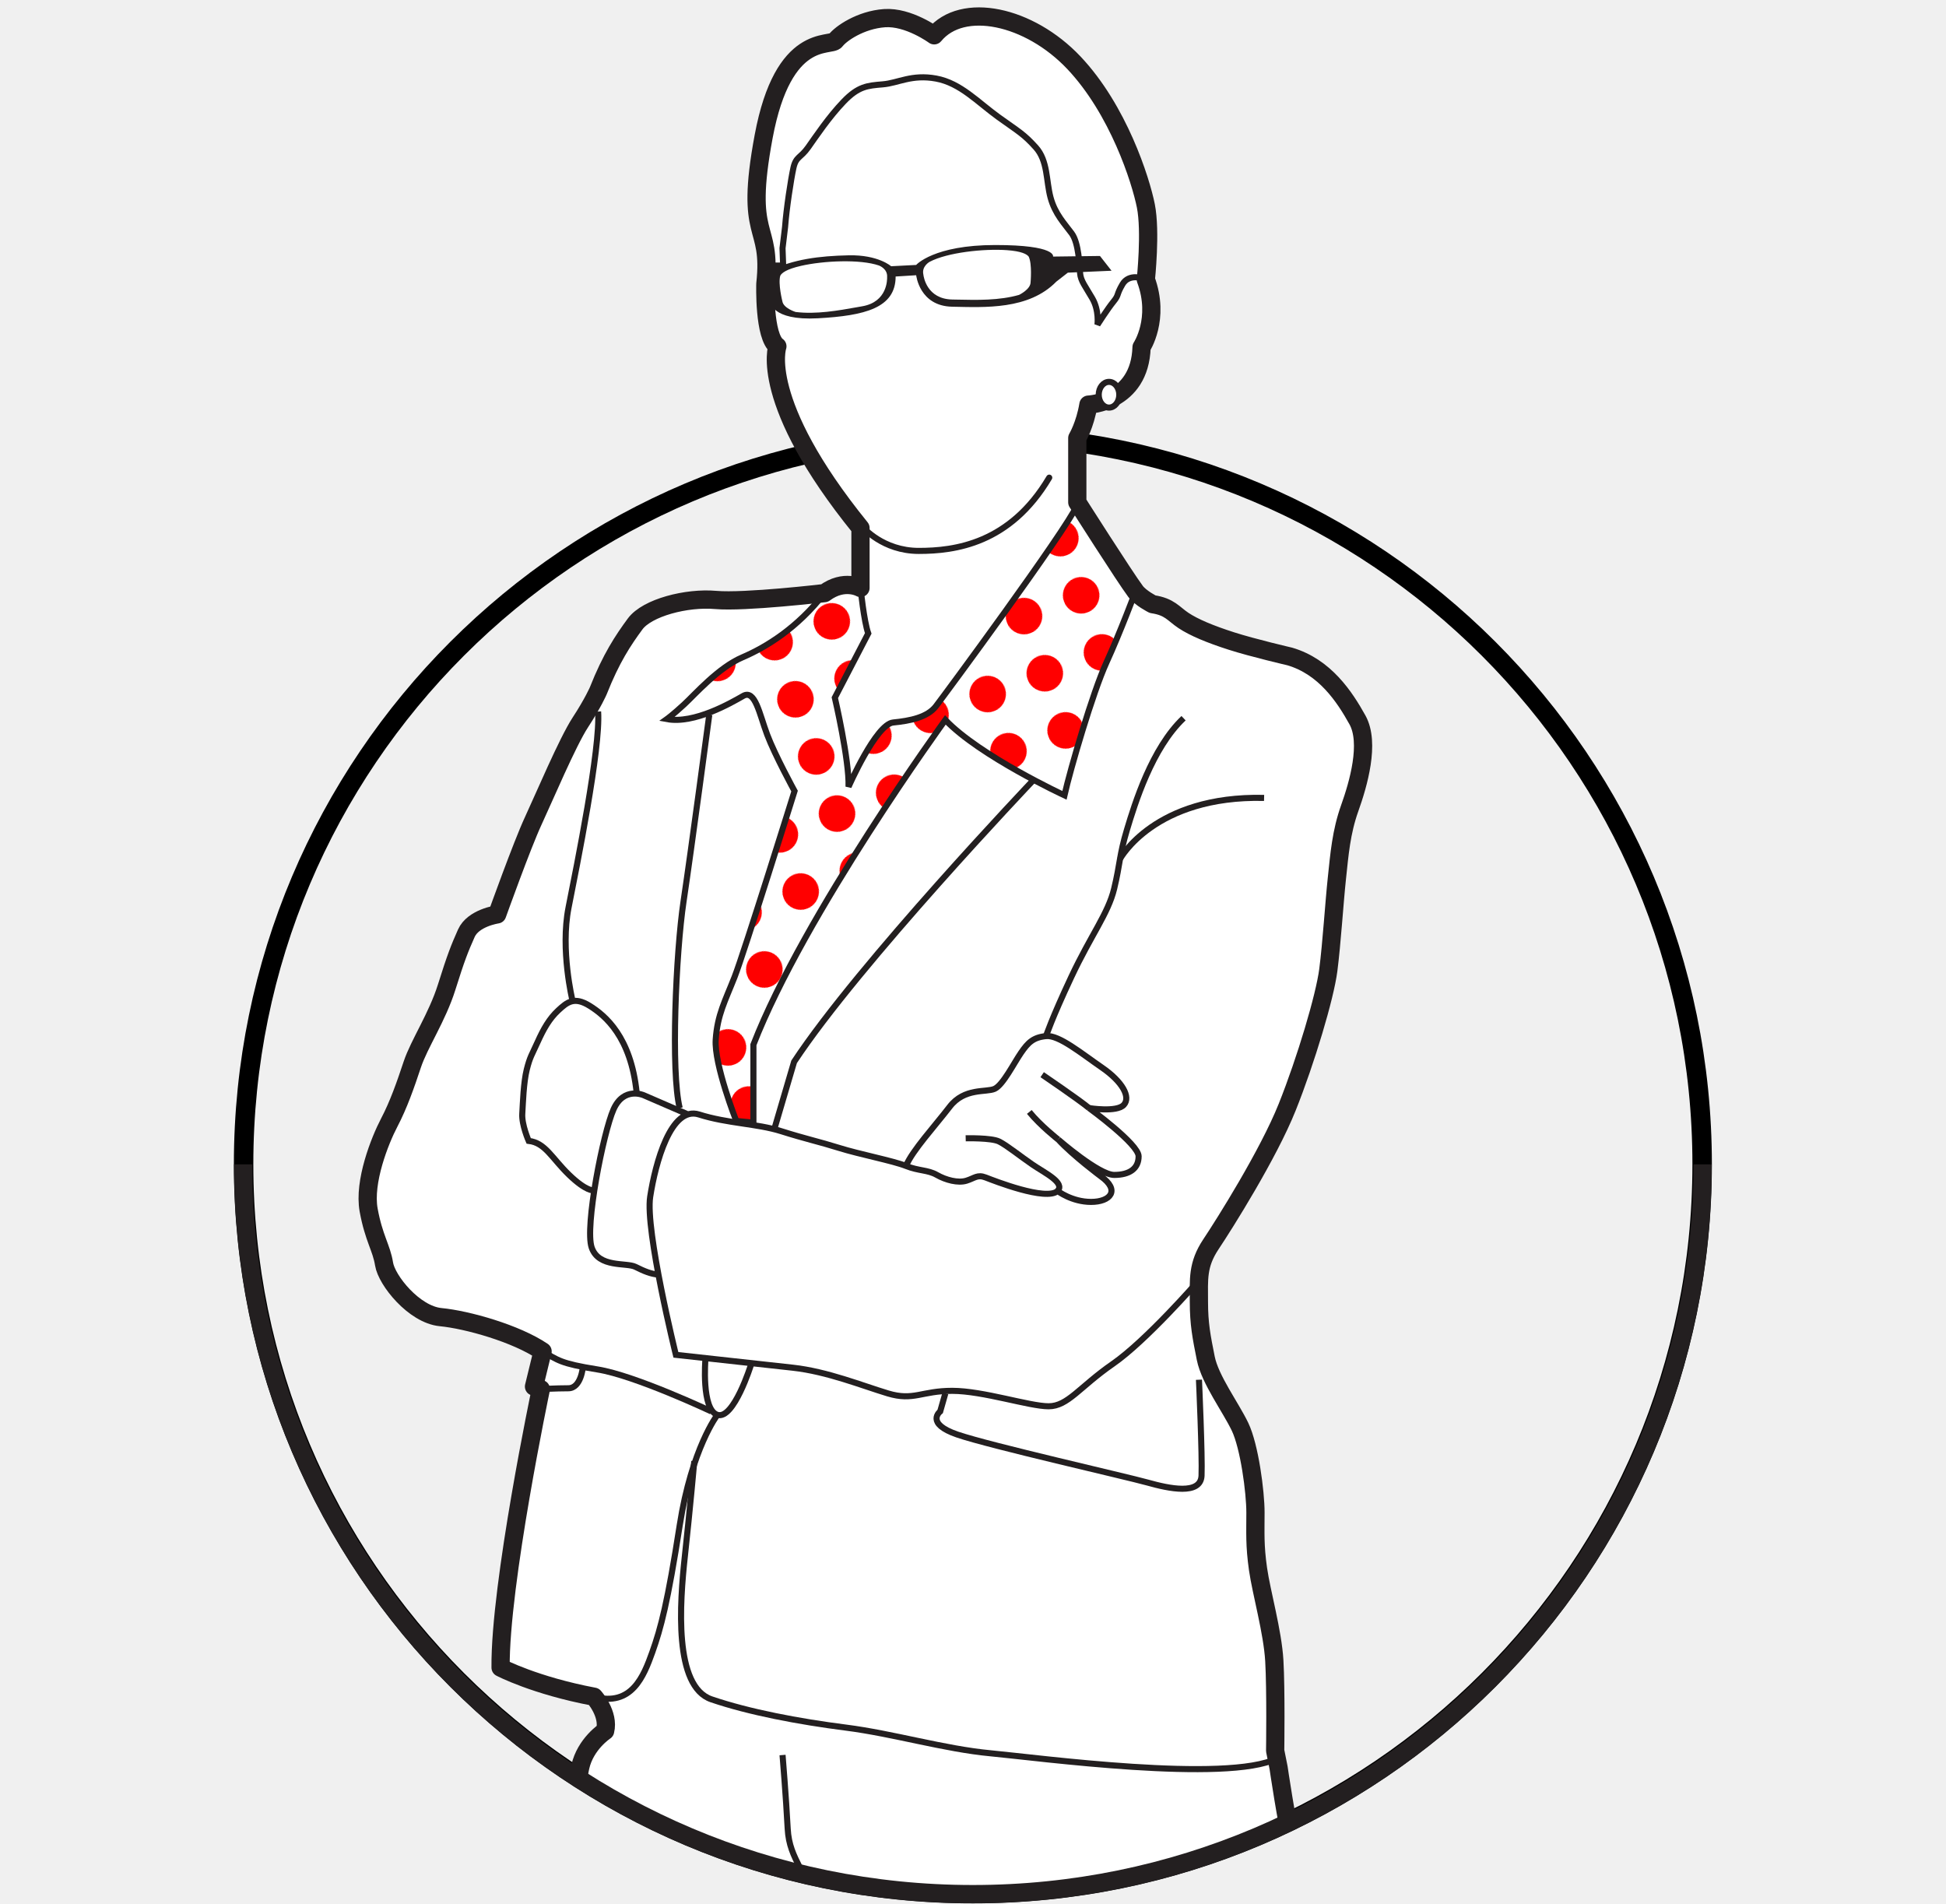
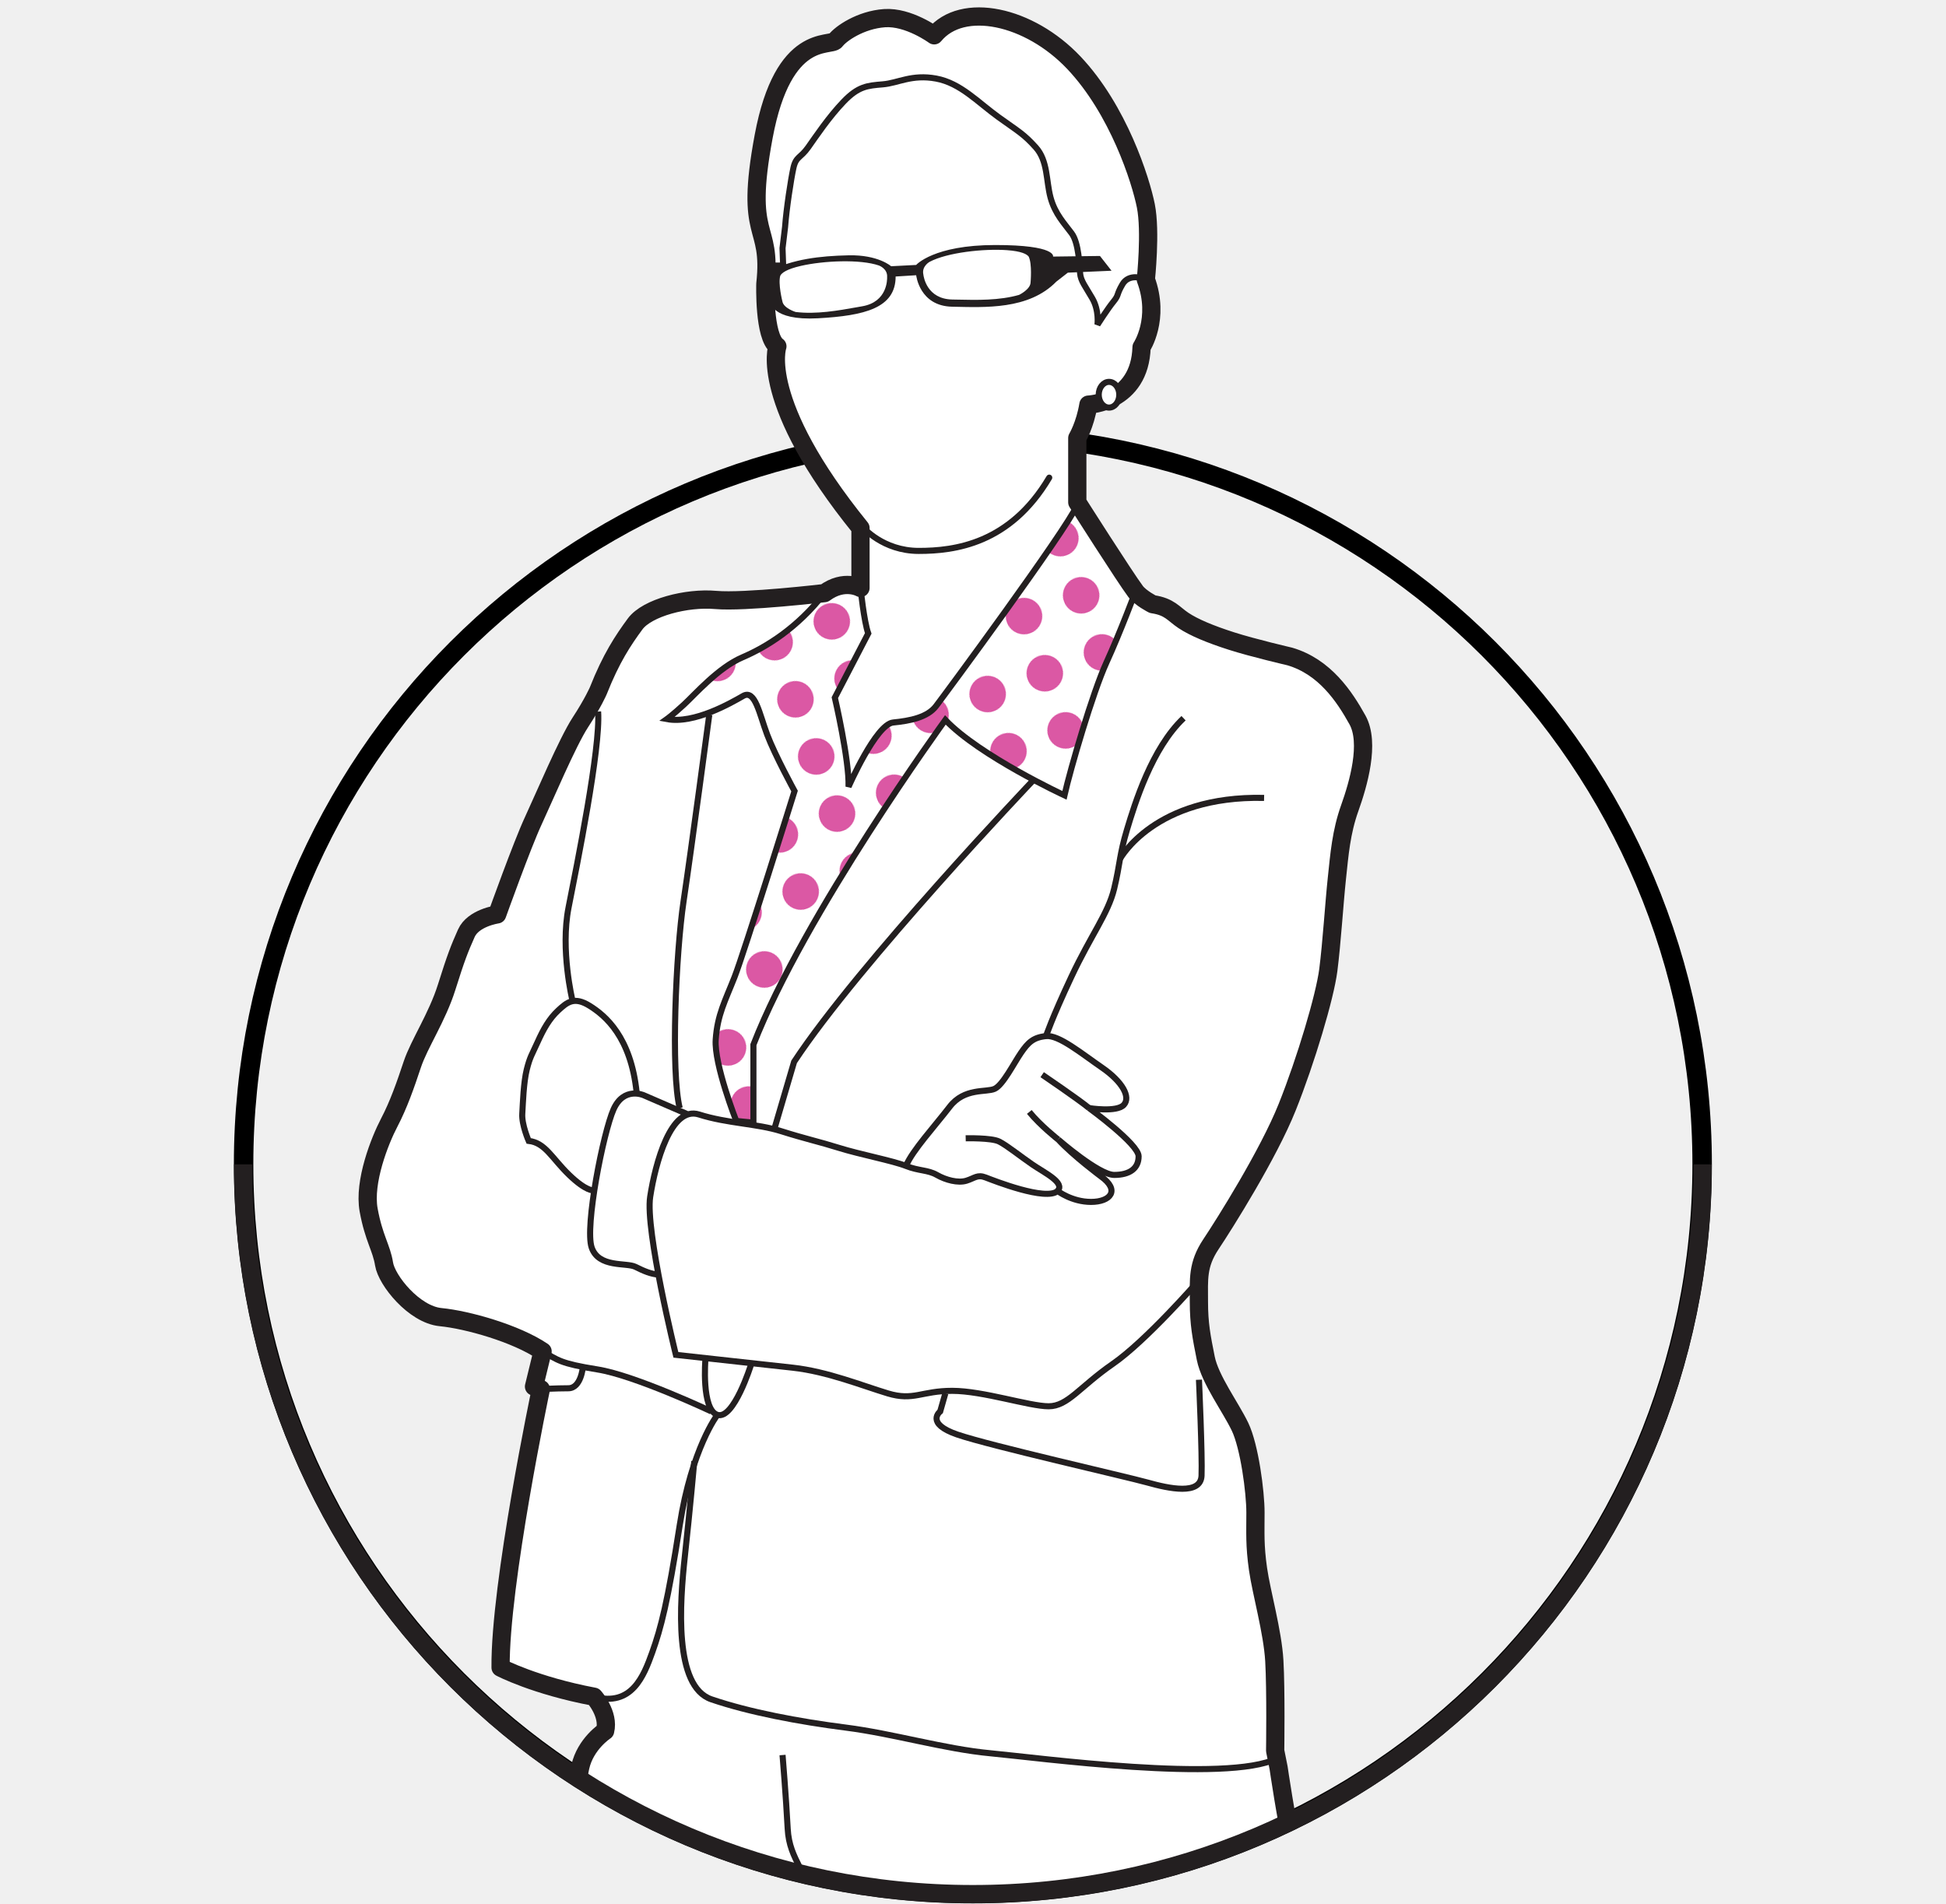
<svg xmlns="http://www.w3.org/2000/svg" version="1.1" id="svg10845" height="195.603" width="200">
  <defs id="defs4809">
    <pattern id="polka" patternTransform="rotate(20)" height="5" width="5" patternUnits="userSpaceOnUse">
      <rect y="0" x="0" height="5" width="5" style="fill:#ffffff" id="polka__bg" />
-       <circle cx="2" style="fill:#ff0000" cy="2" r="1.5" id="polka__inner" />
+       <circle cx="2" style="fill:#db58a4" cy="2" r="1.5" id="polka__inner" />
    </pattern>
    <clipPath id="a-24">
      <path id="path55" d="m 334.41,811.584 -0.366,-103.167 c 0,-33.137 27.03,-59.917 60.167,-59.917 33.138,0 60.168,26.947 60.168,60.084 l 0,103 -119.969,0 z" />
    </clipPath>
  </defs>
  <g style="display:inline" transform="translate(-282.081,-278.4112)" id="layer1">
    <ellipse style="color:#000000;display:inline;overflow:visible;visibility:visible;opacity:1;fill:none;fill-opacity:1;fill-rule:nonzero;stroke:#000000;stroke-width:2;stroke-miterlimit:4;stroke-dasharray:none;stroke-opacity:1;marker:none;enable-background:accumulate" id="path6022" cx="382.068" cy="398.076" rx="74.951" ry="74.95" />
    <g id="layer1-6" transform="translate(-0.01300321,7.0507813e-6)">
      <g id="g100" transform="translate(306.1432,279.1815)">
        <g id="g104-3">
          <g id="g106" clip-path="url(#a-24)" transform="matrix(1.25,0,0,-1.25,-416.618,1004.625)">
            <path d="m 407.42,755.692 c -0.89,1.19 -4.79,7.327 -4.79,7.327 l 0,5.283 c 0,0 0.635,1.056 0.916,2.747 0,0 4.227,0.14 4.368,4.72 0,0 1.55,2.325 0.352,5.566 0,0 0.423,3.945 0,6.06 -0.422,2.112 -2.254,7.89 -5.917,11.764 -3.665,3.875 -9.16,5.072 -11.485,2.254 0,0 -2.113,1.55 -4.086,1.41 -1.974,-0.142 -3.594,-1.27 -4.017,-1.833 -0.422,-0.562 -4.297,0.776 -5.917,-7.89 -1.62,-8.664 0.704,-6.973 0.14,-12.116 0,0 -0.14,-4.368 0.987,-5.143 0,0 -1.62,-4.508 6.833,-14.935 l 0,-4.93 c 0,0 -1.338,0.774 -2.958,-0.424 0,0 -6.552,-0.774 -8.948,-0.563 -2.395,0.212 -5.636,-0.634 -6.622,-1.972 -0.986,-1.34 -1.973,-2.818 -3.03,-5.495 0,0 -0.422,-0.987 -1.48,-2.607 -1.055,-1.62 -2.958,-6.13 -3.873,-8.102 -0.916,-1.97 -2.96,-7.678 -2.96,-7.678 0,0 -1.972,-0.282 -2.536,-1.55 -0.564,-1.268 -0.846,-1.972 -1.62,-4.438 -0.776,-2.466 -2.255,-4.65 -2.82,-6.34 -0.563,-1.69 -1.126,-3.312 -1.9,-4.79 -0.776,-1.48 -2.115,-4.862 -1.692,-7.187 0.423,-2.325 1.057,-3.1 1.268,-4.44 0.21,-1.337 2.466,-4.155 4.65,-4.366 2.184,-0.21 6.2,-1.338 8.383,-2.817 l -0.705,-2.89 0.563,-0.21 c 0,0 -3.38,-16.063 -3.31,-22.897 0,0 2.817,-1.48 7.678,-2.395 0,0 1.27,-1.408 0.916,-2.817 0,0 -1.62,-1.057 -2.043,-2.96 -0.423,-1.9 -0.07,-3.24 -0.494,-4.72 -0.423,-1.478 -0.493,-1.55 -0.845,-3.028 -0.352,-1.48 -0.422,-2.748 -0.422,-2.748 0,0 -2.113,-0.916 -2.466,-2.677 -0.352,-1.76 0.846,-2.536 0.564,-3.03 -0.282,-0.492 -1.832,-2.536 -1.973,-4.297 -0.14,-1.76 -0.07,-4.72 -0.563,-6.2 -0.494,-1.48 -1.34,-5.354 -1.34,-5.354 l 62.913,0 c 0,0 0.916,10.426 1.48,12.61 0.563,2.184 0.422,2.113 1.056,4.72 0.633,2.607 1.267,5.636 0.704,7.96 -0.564,2.326 -1.198,6.694 -1.198,6.694 l -0.282,1.41 c 0,0 0.07,5 -0.07,7.396 -0.14,2.395 -1.057,5.566 -1.34,7.538 -0.28,1.973 -0.21,2.96 -0.21,4.65 0,1.69 -0.493,5.425 -1.268,7.045 -0.775,1.62 -2.466,3.875 -2.818,5.636 -0.352,1.76 -0.564,2.817 -0.564,4.65 0,1.83 -0.14,3.028 0.987,4.72 1.128,1.69 4.72,7.396 6.27,11.27 1.55,3.876 3.1,9.09 3.382,11.273 0.282,2.184 0.493,5.566 0.705,7.538 0.21,1.974 0.352,3.805 1.057,5.778 0.704,1.973 1.69,5.354 0.634,7.256 -1.057,1.903 -2.678,4.368 -5.566,5.214 0,0 -3.03,0.704 -4.79,1.268 -1.762,0.563 -3.1,1.127 -3.946,1.69 -0.845,0.564 -1.127,1.128 -2.536,1.34 0,0 -0.986,0.492 -1.41,1.056" id="path110" style="fill:#ffffff" />
            <path d="m 384.807,755.974 c 0,0 -1.34,0.775 -2.96,-0.423 -2.252,-2.887 -4.79,-4.437 -6.76,-5.283 -1.973,-0.846 -3.875,-3.03 -4.79,-3.875 -0.917,-0.847 -1.41,-1.2 -1.41,-1.2 2.255,-0.422 5.284,1.34 6.27,1.903 0.987,0.564 1.34,-1.48 1.973,-3.17 0.635,-1.69 2.255,-4.65 2.255,-4.65 0,0 -4.156,-13.315 -4.93,-15.287 -0.776,-1.973 -1.41,-3.1 -1.55,-5.143 -0.142,-2.043 1.69,-6.693 1.69,-6.693 l 1.41,-0.14 0,6.41 c 4.155,10.708 15.78,26.7 15.78,26.7 2.818,-2.958 9.792,-6.2 9.792,-6.2 0.493,2.185 2.325,8.455 3.452,10.92 1.123,2.469 2.392,5.851 2.392,5.851 -0.892,1.19 -4.79,7.22 -4.79,7.22 -0.987,-2.184 -10.92,-15.745 -11.624,-16.66 -0.705,-0.916 -2.114,-1.198 -3.523,-1.34 -1.41,-0.14 -3.663,-5.282 -3.663,-5.282 0.07,2.183 -1.127,7.326 -1.127,7.326 l 2.747,5.282 c -0.352,0.986 -0.634,3.734 -0.634,3.734" id="path114-3" style="fill:url(#polka)" />
            <path d="m 407.42,755.692 c -0.89,1.19 -4.79,7.327 -4.79,7.327 l 0,5.283 c 0,0 0.635,1.056 0.916,2.747 0,0 4.227,0.14 4.368,4.72 0,0 1.55,2.325 0.352,5.566 0,0 0.423,3.945 0,6.06 -0.422,2.112 -2.254,7.89 -5.917,11.764 -3.665,3.875 -9.16,5.072 -11.485,2.254 0,0 -2.113,1.55 -4.086,1.41 -1.974,-0.142 -3.594,-1.27 -4.017,-1.833 -0.422,-0.562 -4.297,0.776 -5.917,-7.89 -1.62,-8.664 0.704,-6.973 0.14,-12.116 0,0 -0.14,-4.368 0.987,-5.143 0,0 -1.62,-4.508 6.833,-14.935 l 0,-4.93 c 0,0 -1.338,0.774 -2.958,-0.424 0,0 -6.552,-0.774 -8.948,-0.563 -2.395,0.212 -5.636,-0.634 -6.622,-1.972 -0.986,-1.34 -1.973,-2.818 -3.03,-5.495 0,0 -0.422,-0.987 -1.48,-2.607 -1.055,-1.62 -2.958,-6.13 -3.873,-8.102 -0.916,-1.97 -2.96,-7.678 -2.96,-7.678 0,0 -1.972,-0.282 -2.536,-1.55 -0.564,-1.268 -0.846,-1.972 -1.62,-4.438 -0.776,-2.466 -2.255,-4.65 -2.82,-6.34 -0.563,-1.69 -1.126,-3.312 -1.9,-4.79 -0.776,-1.48 -2.115,-4.862 -1.692,-7.187 0.423,-2.325 1.057,-3.1 1.268,-4.44 0.21,-1.337 2.466,-4.155 4.65,-4.366 2.184,-0.21 6.2,-1.338 8.383,-2.817 l -0.705,-2.89 0.563,-0.21 c 0,0 -3.38,-16.063 -3.31,-22.897 0,0 2.817,-1.48 7.678,-2.395 0,0 1.27,-1.408 0.916,-2.817 0,0 -1.62,-1.057 -2.043,-2.96 -0.423,-1.9 -0.07,-3.24 -0.494,-4.72 -0.423,-1.478 -0.493,-1.55 -0.845,-3.028 -0.352,-1.48 -0.422,-2.748 -0.422,-2.748 0,0 -2.113,-0.916 -2.466,-2.677 -0.352,-1.76 0.846,-2.536 0.564,-3.03 -0.282,-0.492 -1.832,-2.536 -1.973,-4.297 -0.14,-1.76 -0.07,-4.72 -0.563,-6.2 -0.494,-1.48 -1.34,-5.354 -1.34,-5.354 l 62.913,0 c 0,0 0.916,10.426 1.48,12.61 0.563,2.184 0.422,2.113 1.056,4.72 0.633,2.607 1.267,5.636 0.704,7.96 -0.564,2.326 -1.198,6.694 -1.198,6.694 l -0.282,1.41 c 0,0 0.07,5 -0.07,7.396 -0.14,2.395 -1.057,5.566 -1.34,7.538 -0.28,1.973 -0.21,2.96 -0.21,4.65 0,1.69 -0.493,5.425 -1.268,7.045 -0.775,1.62 -2.466,3.875 -2.818,5.636 -0.352,1.76 -0.564,2.817 -0.564,4.65 0,1.83 -0.14,3.028 0.987,4.72 1.128,1.69 4.72,7.396 6.27,11.27 1.55,3.876 3.1,9.09 3.382,11.273 0.282,2.184 0.493,5.566 0.705,7.538 0.21,1.974 0.352,3.805 1.057,5.778 0.704,1.973 1.69,5.354 0.634,7.256 -1.057,1.903 -2.678,4.368 -5.566,5.214 0,0 -3.03,0.704 -4.79,1.268 -1.762,0.563 -3.1,1.127 -3.946,1.69 -0.845,0.564 -1.127,1.128 -2.536,1.34 0,0 -0.986,0.492 -1.41,1.056 z" id="path118-1" style="fill:none;stroke:#231f20;stroke-width:1.5;stroke-linecap:round;stroke-linejoin:round" />
            <path d="m 408.038,781.424 c 0,0 -1.163,0.423 -1.69,-0.476 -0.53,-0.898 -0.265,-0.845 -0.74,-1.426 -0.476,-0.58 -1.32,-1.902 -1.32,-1.902 0,0 0.157,1.162 -0.424,2.166 -0.58,1.004 -0.95,1.427 -1.004,2.06 -0.053,0.635 -0.106,2.484 -0.687,3.277 -0.58,0.792 -1.374,1.585 -1.744,2.958 -0.37,1.375 -0.212,3.013 -1.216,4.123 -1.004,1.11 -1.374,1.268 -3.064,2.483 -1.69,1.215 -3.118,2.8 -5.126,3.17 -2.008,0.37 -3.117,-0.37 -4.385,-0.475 -1.27,-0.105 -2.01,-0.158 -3.224,-1.426 -1.216,-1.268 -2.272,-2.853 -2.907,-3.75 -0.635,-0.9 -1.004,-0.74 -1.216,-1.692 -0.21,-0.95 -0.58,-3.382 -0.687,-4.86 l -0.21,-1.745 0.052,-1.426 -1.27,0" id="path122" style="fill:none;stroke:#231f20;stroke-width:0.5;stroke-linecap:round" />
            <path d="m 385,760.976 c 0,0 1.638,-1.955 4.597,-1.955 2.96,0 7.503,0.582 10.726,6.024" id="path126-1" style="fill:none;stroke:#231f20;stroke-width:0.5;stroke-linecap:round" />
            <path d="m 386.332,782.484 c -1.56,0.54 -4.588,0.394 -6.423,-0.027 -1.183,-0.27 -1.58,-0.58 -1.698,-0.804 -0.197,-0.65 0.17,-2.107 0.17,-2.107 0.09,-0.575 1.09,-0.88 1.09,-0.88 1.687,-0.208 3.494,0.114 5.06,0.394 l 0.427,0.076 c 2.056,0.36 2.044,2.195 2.036,2.403 0.046,0.687 -0.664,0.944 -0.664,0.944 m 3.642,-0.73 c 0.024,-0.208 0.294,-2.022 2.382,-2.063 l 0.432,-0.008 c 1.592,-0.036 3.427,-0.077 5.06,0.39 0,0 0.943,0.454 0.943,1.035 0,0 0.14,1.496 -0.154,2.11 -0.15,0.202 -0.59,0.446 -1.8,0.532 -1.88,0.133 -4.893,-0.187 -6.35,-0.962 0,0 -0.663,-0.363 -0.512,-1.035 m 15.475,0.305 -3.594,-0.158 -0.95,-0.74 c -2.273,-2.325 -5.866,-2.114 -8.56,-2.06 -2.696,0.052 -2.96,2.588 -2.96,2.588 l -1.69,-0.105 c 0,-2.59 -2.537,-3.223 -6.394,-3.435 -3.857,-0.21 -3.91,1.374 -3.91,1.374 -0.16,1.268 -0.053,2.536 -0.053,2.536 1.954,0.95 4.068,1.215 6.498,1.268 2.43,0.053 3.487,-0.898 3.487,-0.898 l 2.06,0.106 c 0,0 1.428,1.638 6.5,1.638 5.072,0 4.755,-0.95 4.755,-0.95 l 3.857,0.05 0.952,-1.214 z" id="path130-6" style="fill:#231f20" />
            <path d="m 384.807,755.974 c 0,0 0.282,-2.748 0.634,-3.734 l -2.746,-5.284 c 0,0 1.197,-5.143 1.127,-7.326 0,0 2.255,5.142 3.664,5.283 1.41,0.14 2.818,0.423 3.523,1.34 0.704,0.915 10.638,14.37 11.624,16.555" id="path134" style="fill:none;stroke:#231f20;stroke-width:0.5" />
            <path d="m 407.42,755.692 c 0,0 -1.267,-3.382 -2.394,-5.847 -1.127,-2.466 -2.96,-8.736 -3.452,-10.92 0,0 -6.975,3.24 -9.793,6.2 0,0 -11.623,-15.993 -15.78,-26.7 l 0,-6.412 -1.41,0.14 c 0,0 -1.83,4.65 -1.69,6.693 0.14,2.044 0.775,3.17 1.55,5.143 0.775,1.972 4.932,15.287 4.932,15.287 0,0 -1.62,2.96 -2.255,4.65 -0.634,1.69 -0.986,3.734 -1.972,3.17 -0.987,-0.564 -4.016,-2.325 -6.27,-1.902 0,0 0.493,0.352 1.41,1.198 0.915,0.845 2.817,3.03 4.79,3.874 1.972,0.846 4.508,2.396 6.763,5.284" id="path138-4" style="fill:none;stroke:#231f20;stroke-width:0.5" />
            <path d="m 399.002,740.158 c 0,0 -14.372,-15.112 -19.656,-23.143 l -1.585,-5.39" id="path142-9" style="fill:none;stroke:#231f20;stroke-width:0.5" />
            <path d="m 372.372,745.547 c 0,0 -1.48,-11.096 -2.113,-15.323 -0.636,-4.227 -1.058,-14.055 -0.318,-17.014" id="path146" style="fill:none;stroke:#231f20;stroke-width:0.5" />
            <path d="m 412.53,698.945 c 0,0 -4.228,-4.86 -6.976,-6.763 -2.747,-1.902 -3.698,-3.488 -5.283,-3.488 -1.585,0 -5.39,1.27 -7.925,1.27 -2.536,0 -3.17,-0.847 -5.284,-0.213 -2.112,0.635 -4.966,1.798 -7.82,2.115 -2.852,0.317 -9.615,1.057 -9.615,1.057 0,0 -2.536,10.25 -2.114,12.998 0.424,2.747 1.692,7.502 4.017,6.763 2.325,-0.74 4.755,-0.74 6.763,-1.374 2.008,-0.635 3.065,-0.846 4.756,-1.375 1.69,-0.528 4.438,-1.057 5.495,-1.48 1.057,-0.422 1.797,-0.316 2.537,-0.74 0.74,-0.422 1.744,-0.686 2.43,-0.475 0.687,0.212 0.9,0.53 1.586,0.265 0.686,-0.265 4.966,-1.955 5.917,-1.11 0,0 1.163,-0.898 2.748,-0.898 1.585,0 2.43,0.95 0.792,2.113 0,0 -2.272,1.69 -3.487,3.012 0,0 3.33,-2.906 4.597,-2.906 1.268,0 2.008,0.528 2.008,1.532 0,1.004 -4.07,3.963 -4.07,3.963 0,0 2.273,-0.37 2.855,0.265 0.58,0.634 -0.106,1.902 -1.797,3.065 -1.69,1.162 -3.54,2.695 -4.597,2.59 -1.058,-0.107 -1.48,-0.53 -2.06,-1.375 -0.583,-0.845 -1.48,-2.642 -2.168,-2.96 -0.687,-0.316 -2.483,0.107 -3.698,-1.478 -1.216,-1.585 -3.065,-3.593 -3.593,-4.86" id="path150" style="fill:none;stroke:#231f20;stroke-width:0.5" />
            <path d="m 393.454,710.727 c 0,0 2.113,0.053 2.747,-0.264 0.637,-0.317 1.746,-1.215 2.75,-1.902 1.004,-0.686 2.695,-1.48 2.06,-2.166" id="path154" style="fill:none;stroke:#231f20;stroke-width:0.5" />
            <path d="m 401.063,710.622 c 0,0 -1.48,1.162 -2.378,2.272" id="path158" style="fill:none;stroke:#231f20;stroke-width:0.5" />
            <path d="m 399.742,715.958 c 0,0 2.96,-2.008 3.857,-2.747" id="path162" style="fill:none;stroke:#231f20;stroke-width:0.5" />
            <path d="m 370.523,712.735 -3.54,1.532 c 0,0 -1.638,0.74 -2.483,-1.162 -0.846,-1.902 -2.378,-9.67 -1.797,-11.36 0.58,-1.69 2.853,-1.216 3.593,-1.585 0.74,-0.37 1.268,-0.582 1.85,-0.634" id="path166" style="fill:none;stroke:#231f20;stroke-width:0.5" />
            <path d="m 362.86,706.447 c 0,0 -0.58,-0.106 -2.007,1.268 -1.426,1.374 -1.955,2.642 -3.33,2.8 0,0 -0.58,1.322 -0.527,2.22 0.053,0.898 0.106,2.59 0.37,3.646 0.264,1.057 0.423,1.216 0.898,2.273 0.476,1.056 0.95,1.902 1.69,2.59 0.74,0.687 1.322,1.162 2.59,0.37 1.268,-0.793 3.382,-2.537 3.857,-7.134" id="path170" style="fill:none;stroke:#231f20;stroke-width:0.5" />
            <path d="m 361.118,722.087 c 0,0 -1.004,4.12 -0.317,7.61 0.688,3.487 2.643,13.103 2.43,16.115" id="path174" style="fill:none;stroke:#231f20;stroke-width:0.5" />
            <path d="m 400.06,719.13 c 0,0 0.457,1.408 2.077,4.86 1.62,3.452 3.03,5.213 3.523,7.256 0.493,2.044 0.422,2.748 1.057,4.862 0.634,2.113 2.043,6.692 4.65,9.158" id="path178" style="fill:none;stroke:#231f20;stroke-width:0.5" />
            <path d="m 406.153,733.712 c 0,0 2.818,5.213 11.836,5.002" id="path182" style="fill:none;stroke:#231f20;stroke-width:0.5" />
            <path d="m 372.055,692.57 c 0,0 -0.352,-4.157 0.986,-4.58 1.34,-0.423 2.75,4.086 2.75,4.086" id="path186" style="fill:none;stroke:#231f20;stroke-width:0.5" />
            <path d="m 372.548,688.27 c 0,0 -6.27,2.96 -9.37,3.453 -3.1,0.493 -3.24,0.775 -4.51,1.48" id="path190" style="fill:none;stroke:#231f20;stroke-width:0.5" />
            <path d="m 361.98,691.935 c 0,0 -0.14,-1.76 -1.197,-1.76 -1.056,0 -2.254,-0.072 -2.254,-0.072" id="path194" style="fill:none;stroke:#231f20;stroke-width:0.5" />
            <path d="m 391.78,689.75 -0.422,-1.478 c 0,0 -1.268,-0.987 1.41,-1.903 2.676,-0.916 13.878,-3.453 15.64,-3.946 1.76,-0.493 4.367,-1.057 4.438,0.564 0.07,1.62 -0.212,7.89 -0.212,7.89" id="path198" style="fill:none;stroke:#231f20;stroke-width:0.5" />
            <path d="m 373.04,687.99 c 0,0 -2.112,-2.748 -3.1,-9.088 -0.985,-6.34 -1.55,-8.454 -2.253,-10.427 -0.705,-1.972 -1.69,-4.51 -4.79,-3.663" id="path202" style="fill:none;stroke:#231f20;stroke-width:0.5" />
            <path d="m 371.14,684.185 c 0,0 -0.353,-3.945 -0.776,-7.82 -0.423,-3.875 -0.916,-10.708 2.184,-11.765 3.1,-1.057 7.186,-1.832 11.06,-2.325 3.876,-0.493 8.103,-1.76 11.907,-2.113 3.804,-0.353 19.444,-2.466 23.53,-0.423" id="path206" style="fill:none;stroke:#231f20;stroke-width:0.5" />
            <path d="m 378.396,660.02 c 0,0 0.282,-3.38 0.423,-6.058 0.14,-2.677 1.69,-3.38 2.535,-7.467 0.845,-4.087 3.804,-13.668 4.227,-19.304" id="path210" style="fill:none;stroke:#231f20;stroke-width:0.5" />
            <path d="m 406.083,771.86 c 0,-0.583 -0.38,-1.056 -0.845,-1.056 -0.467,0 -0.846,0.473 -0.846,1.057 0,0.585 0.38,1.058 0.846,1.058 0.466,0 0.845,-0.473 0.845,-1.057" id="path214" style="fill:#ffffff" />
            <path d="m 406.083,771.86 c 0,-0.583 -0.38,-1.056 -0.845,-1.056 -0.467,0 -0.846,0.473 -0.846,1.057 0,0.585 0.38,1.058 0.846,1.058 0.466,0 0.845,-0.473 0.845,-1.057 z" id="path218" style="fill:none;stroke:#231f20;stroke-width:0.5" />
          </g>
        </g>
        <path style="fill:none;stroke:#231f20;stroke-width:1.875" id="path220" d="m 150.938,118.895 c 0,41.42 -33.58,75 -75,75 -41.422,0 -75,-33.58 -75,-75" />
      </g>
    </g>
  </g>
</svg>
